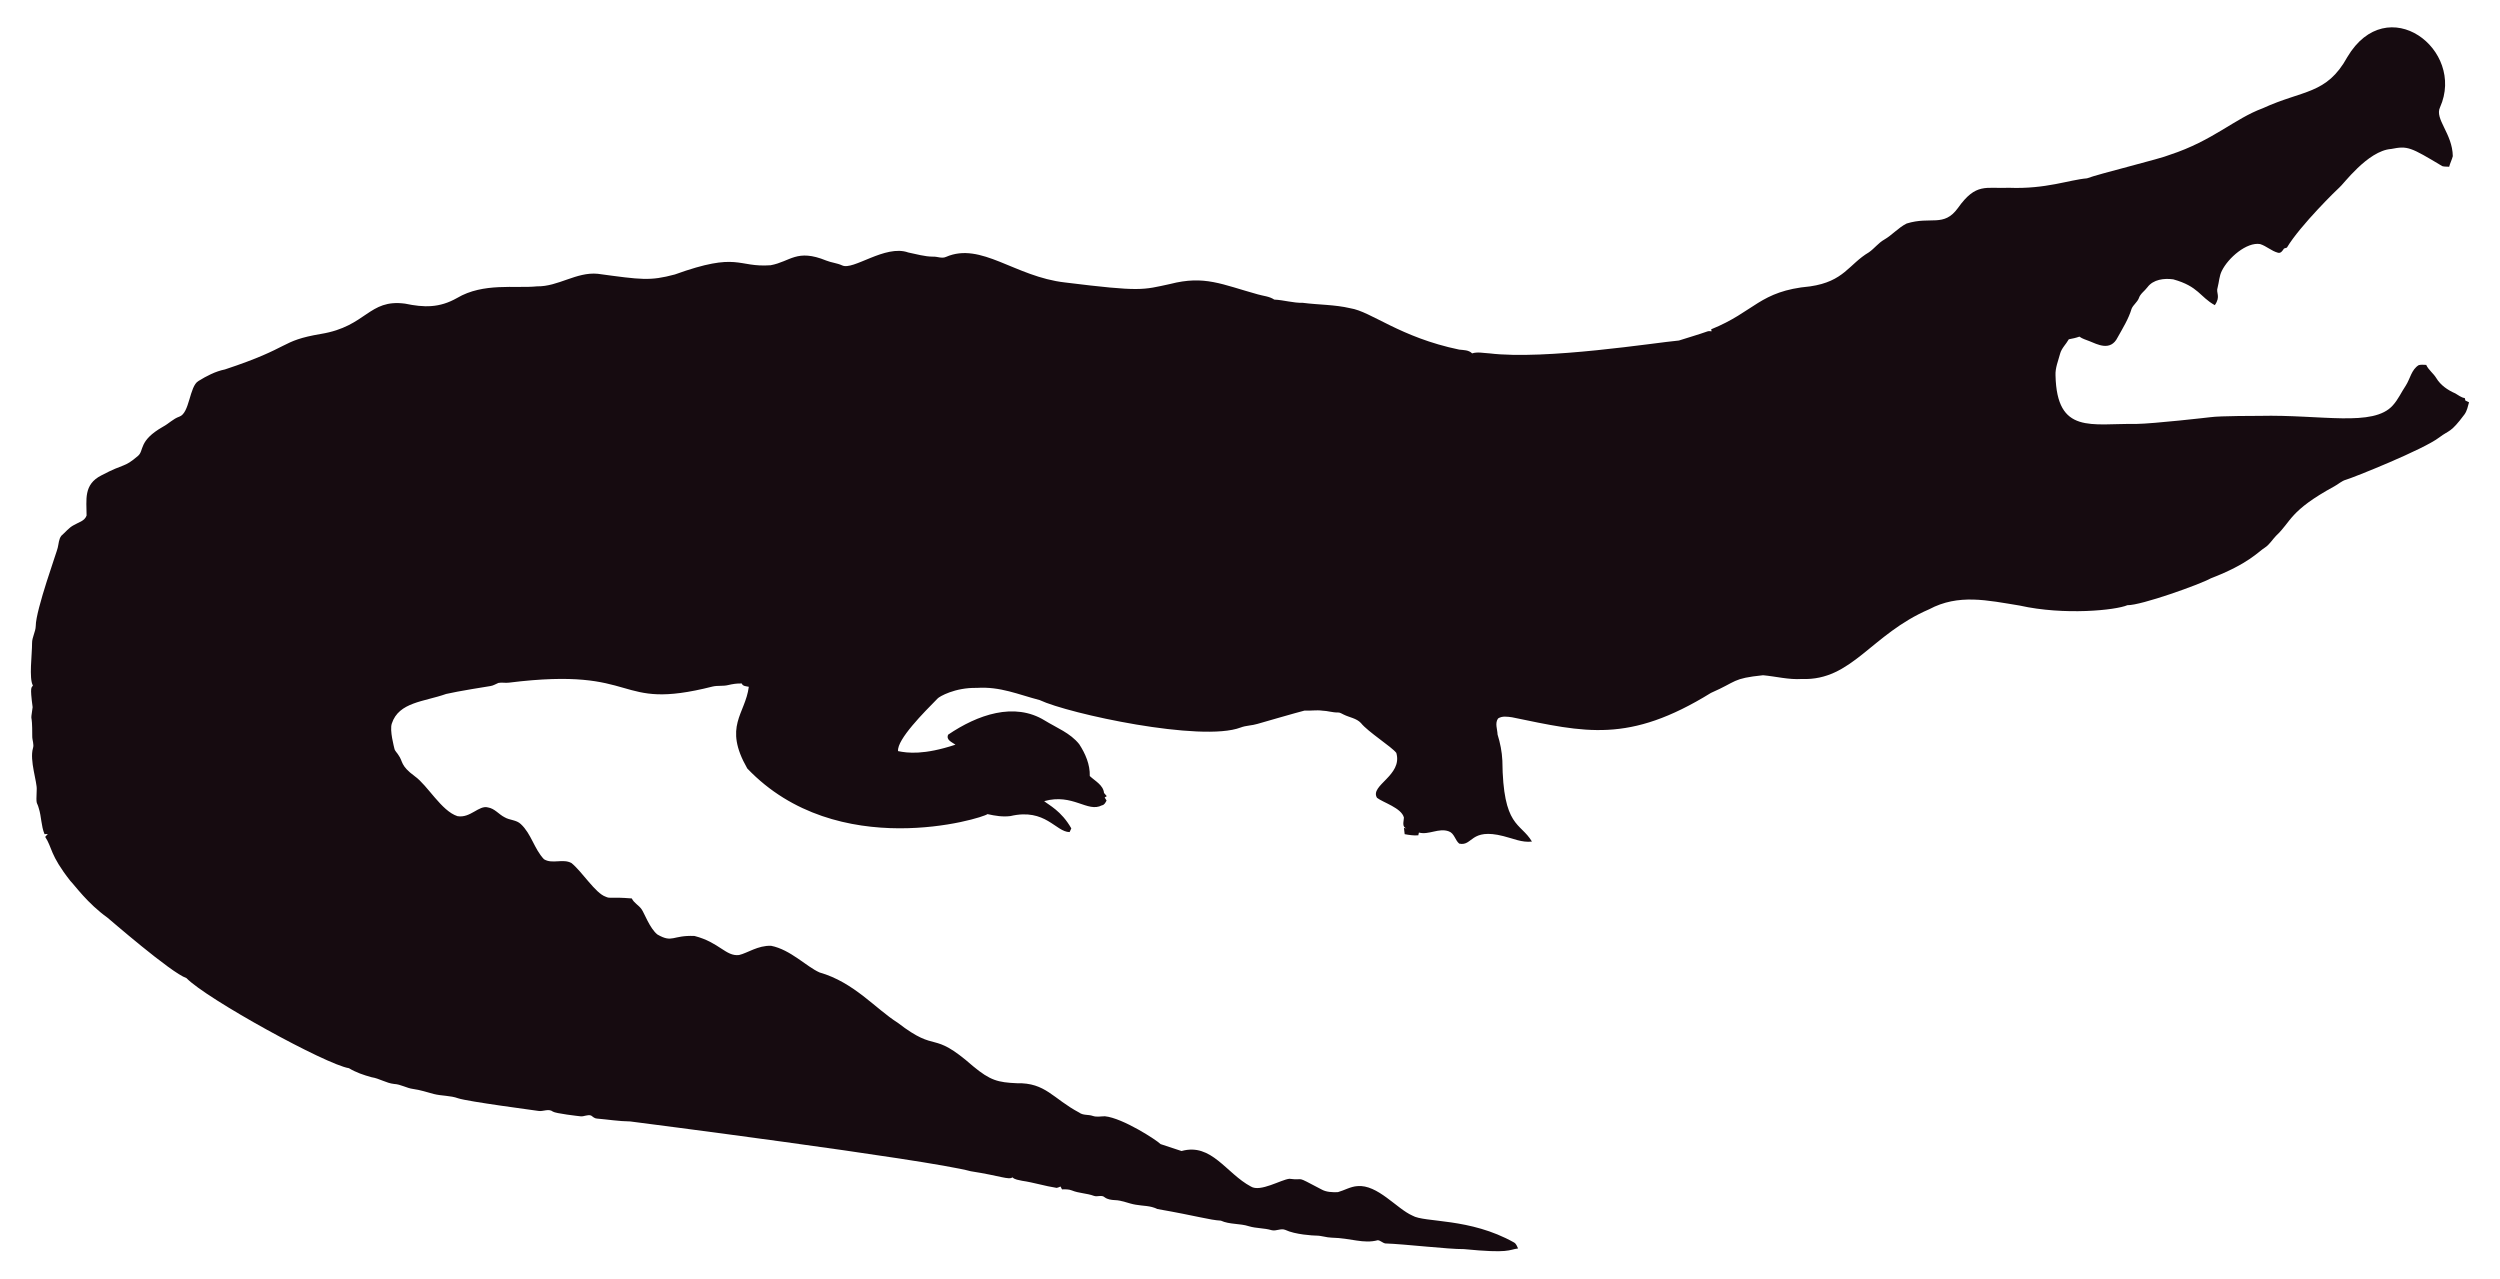
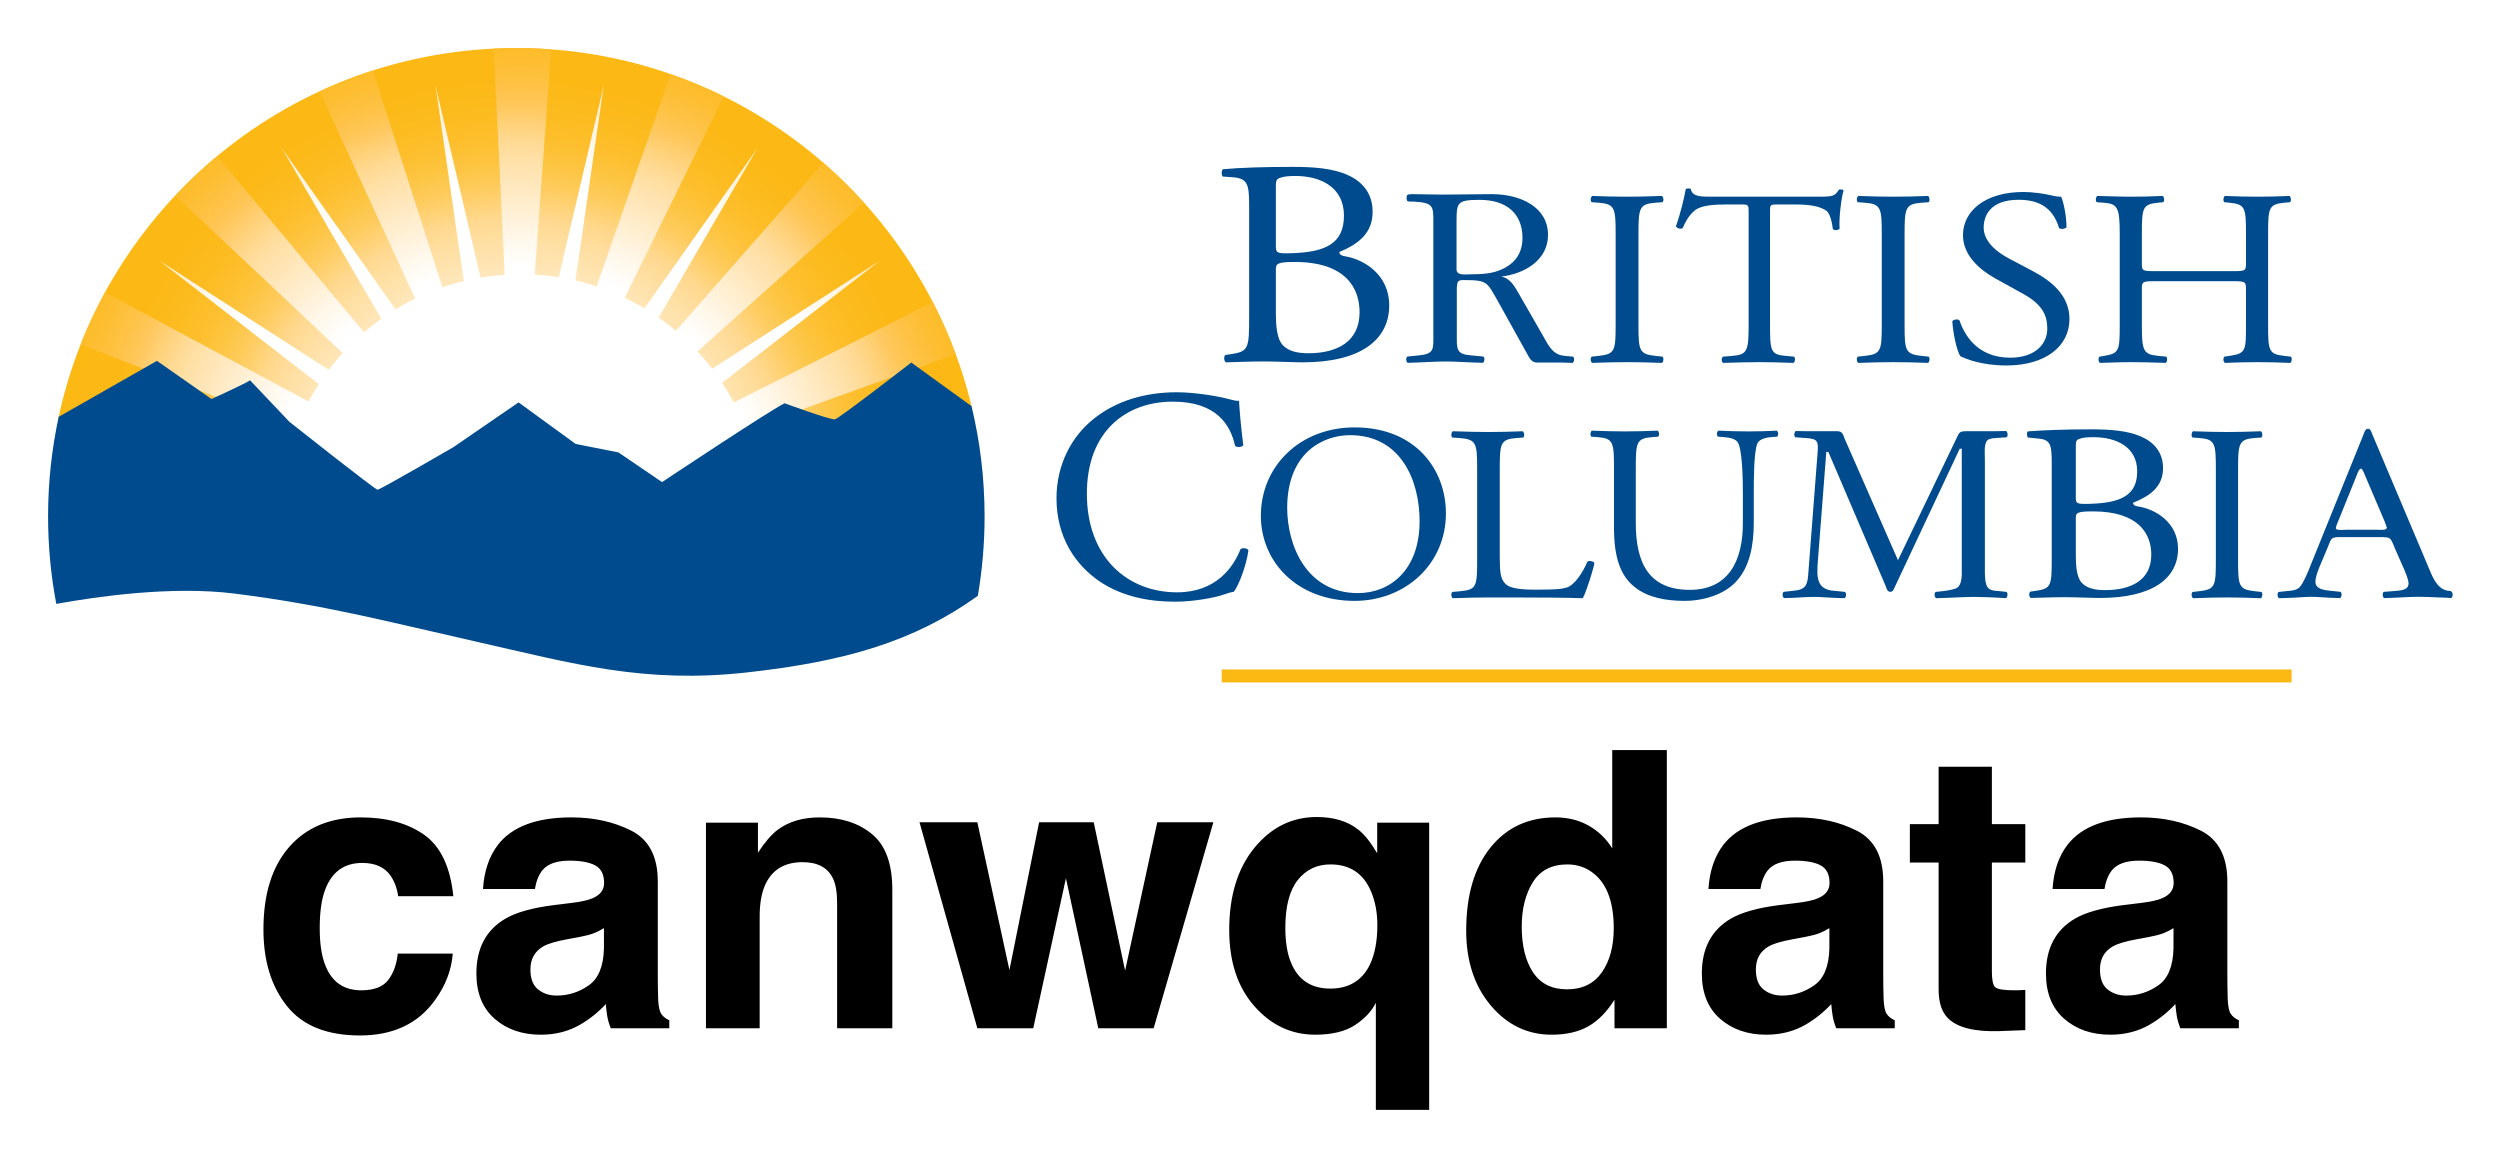
- <svg xmlns="http://www.w3.org/2000/svg" version="1.1" id="Layer_1" x="0px" y="0px" viewBox="0 0 2625.022 1342.022" enable-background="new 0 0 2625.022 1342.022" xml:space="preserve">
-   <path fill="#160B10" d="M2562.057,112.664c-5.93,12.226,13.089,27.649,13.408,51.328c-0.967,3.791-2.837,7.289-3.816,11.093  c-2.417-0.267-4.923,0.089-7.226-0.636c-33.512-20.05-36.245-21.483-53.631-18.038c-24.88,1.775-51.012,38.147-54.547,40.579  c-1,0.685-40.963,39.485-54.967,62.993c-1.056,0.331-2.086,0.661-3.078,1.005c-1.45,2.188-3.295,5.317-6.386,4.363  c-6.755-1.794-12.047-7.022-18.687-9.083c-14.172-2.325-33.569,14.577-40.185,28.126c-2.76,5.432-2.862,11.614-4.401,17.415  c-2.078,5.918,3.558,9.203-2.964,18.611c-15.758-8.651-16.89-19.671-43.645-27.108c-9.541-1.323-21.002,0.025-27.146,8.345  c-2.9,3.956-7.454,6.64-8.994,11.487c-1.705,4.223-5.788,6.857-7.569,10.978c-3.219,10.775-9.274,20.417-14.705,30.186  c-7.484,15.043-21.458,7.113-29.639,3.893c-3.549-1.501-7.378-2.404-10.482-4.745c-3.613,1.31-7.378,2.124-11.131,2.799  c-2.9,5.19-7.62,9.362-9.184,15.252c-1.972,7.442-5.139,14.807-4.771,22.656c1.426,62.435,37.744,50.23,84.657,50.985  c18.427-0.238,76.659-6.917,77.661-7.06c10.315-1.512,51.103-1.387,52.104-1.425c64.718-1.507,119.253,12.017,139.725-10.991  c5.622-6.144,8.955-13.878,13.598-20.735c4.617-7.073,5.915-16.893,13.662-21.562c2.519-0.687,5.19-0.305,7.81-0.242  c2.481,5.406,7.582,8.854,10.609,13.891c4.503,7.467,12.047,12.632,19.921,16.041c3.269,1.794,6.144,4.389,9.999,4.936  c0.166,0.852,0.369,1.705,0.598,2.57c1.259,0.611,2.519,1.208,3.854,1.819c-1.196,4.325-2.073,8.854-4.681,12.606  c-14.981,20.134-15.737,16.079-26.561,24.297c-16.513,12.73-90.704,42.38-97.937,44.421c-4.63,1.259-8.078,4.719-12.199,6.907  c-47.689,26.034-44.914,36.755-61.276,51.99c-3.969,4.096-6.856,9.273-11.754,12.403c-6.886,4.248-16.845,16.908-56.76,32.26  c-10.994,6.222-73.381,28.559-87.544,28.177c-12.182,5.289-66.295,10.873-113.113,0.394c-34.047-5.52-64.247-12.539-95.05,3.905  c-61.045,26.219-81.054,75.205-133.67,73.195c-13.739,0.903-27.159-2.684-40.745-3.943c-32.756,3.396-26.951,6.432-54.687,18.547  c-86.536,53.421-132.198,41.426-208.888,25.607c-4.859-0.636-10.304-1.616-14.68,1.259c-3.511,4.999-0.687,11.232-0.509,16.804  c2.76,8.879,4.605,18.076,5.037,27.388c0.678,70.703,18.876,64.615,31.064,85.038c-10.38,1.31-20.137-3.346-30.008-5.724  c-35.054-8.942-31.959,10.974-46.367,7.887c-4.376-3.651-5.076-10.864-10.94-12.886c-10.482-3.893-20.875,4.033-31.37,1.285  c-0.165,0.725-0.483,2.163-0.649,2.875c-4.834,0.432-9.592-0.331-14.311-1.196c-0.153-2.201-0.407-4.401-0.751-6.551  c0.7,0.127,2.112,0.382,2.824,0.509c-5.368-1.387-2.926-7.48-2.862-11.411c-2.581-10.171-21.93-15.743-28.266-20.735  c-7.896-13.101,27.192-23.356,20.29-47.143c-4.808-6.385-29.888-22.164-37.17-31.395c-4.783-5.063-12.047-5.813-18.013-8.815  c-1.972-0.827-3.791-2.315-6.017-2.239c-5.597,0.191-10.965-1.781-16.537-1.908c-6.208-0.878-12.441,0.318-18.661-0.076  c-6.376,1.51-49.471,13.993-49.471,13.993c-5.775,1.781-11.97,1.603-17.631,3.791c-41.153,15.671-180.401-14.399-211.051-28.838  c-22.477-5.819-41.27-14.396-65.945-12.772c-23.033-0.496-39.521,9.215-41.101,11.08c-14.156,14.382-42.805,43.009-41.597,55.297  c9.881,2.049,27.067,4.244,60.297-6.755c-3.6-2.633-10.164-4.859-7.683-10.52c30.91-20.96,69.478-34.528,101.385-14.896  c12.454,7.683,26.879,13.128,36.241,24.907c6.449,9.897,11.461,21.384,11.08,33.43c5.483,5.19,14.184,9.464,14.96,17.771  c0.954,1.132,1.883,2.239,2.9,3.371c-0.56,0.344-1.679,1.03-2.251,1.361c0.674,1.081,1.336,2.15,2.022,3.244  c-1.157,2.112-2.252,4.643-4.923,5.037c-15.167,7.923-30.412-12.885-60.589-4.414c4.515,3.914,17.957,10.035,28.495,28.596  c-0.623,1.285-1.221,2.582-1.781,3.893c-14.581-0.066-25.26-25.439-62.103-16.83c-8.065,1.081-16.27-0.28-24.119-2.048  c-5.689,4.616-157.704,51.097-252.241-47.919c-25.462-44.516-2.105-56.742,1.616-85.776c-2.646-0.598-6.259-0.445-7.429-3.447  c-4.834-0.216-9.63,0.547-14.311,1.666c-5.343,1.336-10.927,0.254-16.283,1.527c-104.921,26.598-73.475-21.586-213.976-4.058  c-3.638,0.483-7.327-0.471-10.927,0.267c-2.722,1.043-5.203,2.786-8.129,3.244c-1.005,0.139-35.568,5.632-46.749,8.332  c-23.248,8.245-49.669,8.494-57.027,31.013c-2.544,7.127,2.495,25.23,2.659,26.23c0.509,2.748,2.964,4.529,4.274,6.907  c5.125,7.002,1.576,10.814,17.186,22.287c13.483,9.569,27.903,36.42,44.764,41.877c13.652,2.389,22.508-11.842,32.107-9.146  c7.022,1.107,11.334,7.276,17.415,10.317c5.356,3.193,12.365,2.633,17.033,7.162c11.029,10.189,14.018,26.078,24.284,36.878  c8.765,5.47,19.972-0.979,28.965,4.071c11.309,9.233,25.045,31.634,35.809,35.287c4.836,2.294,4.589-0.02,27.477,1.832  c2.226,4.796,7.327,7.085,10.253,11.347c2.611,3.387,8.633,20.294,16.715,26.574c16.075,9.185,15.426,0.491,38.875,1.488  c26.056,6.667,32.977,21.713,46.774,19.997c8.688-1.942,19.833-10.206,33.646-9.68c20.419,4.043,37.013,21.857,50.896,27.986  c36.199,10.4,58.502,37.92,82.062,52.817c43.011,33.213,34.403,6.396,79.034,45.566c18.208,15.125,26.246,17.04,45.986,17.936  c30.318-0.751,37.93,16.193,65.525,30.81c4.134,3.155,9.541,1.844,14.196,3.498c4.147,1.463,8.51,0.394,12.772,0.369  c18.974,1.87,55.059,25.539,58.465,29.232c7.353,2.353,14.667,4.91,22.02,7.276c31.527-8.837,46.862,23.524,72.916,37.323  c9.817,6.052,31.604-7.299,40.338-8.179c17.829,2.357,3.781-4.531,33.392,11.016c5.241,3.066,11.589,3.218,17.504,3.028  c6.869-1.921,13.204-5.852,20.48-6.348c21.245-1.942,41.314,23.767,57.816,30.975c12.756,7.578,60.29,2.089,106.638,28.189  c2.366,1.298,3.155,4.007,4.3,6.284c-10.435,1.423-8.676,5.392-56.964,0.7c-16.115,0.199-61.486-5.252-82.52-5.953  c-2.824-0.572-4.91-3.04-7.772-3.397c-15.269,4.072-27.792-2.198-48.492-2.671c-5.546-0.102-10.825-2.201-16.359-2.162  c-2.762-0.015-21.848-1.008-32.323-6.004c-4.758-1.972-9.668,1.654-14.476,0.293c-7.747-2.315-16.003-1.781-23.737-4.121  c-9.541-3.104-20.277-1.692-29.41-5.865c-12.12-0.691-23.98-4.714-66.899-12.25c-6.984-3.625-14.985-3.091-22.516-4.49  c-7.416-1.145-14.324-4.643-21.892-4.821c-3.727-0.204-7.632-0.649-10.698-2.939c-3.206-2.951-7.645-0.127-11.334-1.539  c-7.531-2.798-15.774-2.646-23.203-5.712c-3.282-1.298-6.844-1.17-10.278-1.081c-0.394-0.763-1.183-2.264-1.577-3.015  c-1.285,0.636-2.608,1.119-3.982,1.45c-12.263-1.87-24.131-5.674-36.394-7.467c-3.46-0.903-7.404-1.005-10.113-3.6  c-3.831,2.97-12.398-1.54-43.747-6.411c-46.335-12.483-357.594-52.295-357.594-52.295c-11.716-0.14-23.317-2.023-34.982-3.015  c-2.442-0.127-4.211-1.844-6.068-3.18c-3.753-1.387-7.467,1.336-11.271,0.789c-2.02-0.195-26.027-2.946-28.838-4.923  c-4.592-3.587-10.278,0.216-15.367-0.738c-2.203-0.387-74.203-9.818-84.135-13.242c-8.243-2.989-17.224-2.379-25.658-4.529  c-7.162-1.895-14.209-4.274-21.574-5.254c-6.92-0.878-13.001-4.923-20.035-5.266c-8.319-0.878-15.443-5.826-23.648-7.073  c-8.256-2.252-16.448-5.037-23.775-9.49c-23.552-3.584-149.518-72.739-170.649-94.63c-16.013-5.37-81.914-62.745-82.914-63.439  c-21.039-15.096-34.147-33.758-38.964-38.595c-21.778-27.726-18.854-34.892-26.396-46.215c0.916-1.018,1.832-2.01,2.748-3.015  c-1.145,0.038-2.29,0.076-3.435,0.14c-3.651-8.676-3.18-18.28-6.042-27.172c-2.062-7.913-2.975-1.701-2.175-19.526  c0.634-7.664-7.675-30.697-3.931-43.518c1.348-4.16-0.814-8.281-0.751-12.454c0.068-28.882-2.418-11.02,0.394-30.657  c-3.041-22.85-1.09-20.042,0.305-22.719c-4.294-7.378-0.844-32.606-0.89-44.586c-0.025-6.246,3.714-11.741,3.867-17.962  c0-16.859,22.775-79.378,23.076-82.113c1.056-4.198,1.043-9.032,3.778-12.568c4.338-3.74,7.874-8.485,13.052-11.169  c4.745-2.913,11.411-4.172,13.471-10.088c0.043-16.362-3.503-32.575,15.532-42.157c25.219-13.344,23.115-7.424,38.34-20.379  c6.931-5.754,0.059-15.764,26.434-30.772c5.915-3.129,10.622-8.281,17.046-10.507c11.015-3.661,10.497-31.892,20.099-37.437  c8.612-5.33,17.796-10.113,27.795-12.148c71.433-23.584,56.818-29.805,100.939-37.31c48.019-7.907,49.805-36.895,88.244-31.777  c19.858,4.163,35.994,4.605,54.61-5.953c27.665-16.35,60.97-9.859,83.919-12.212c22.172,0.42,41.279-15.29,63.693-13.191  c46.138,6.272,54.878,7.691,80.993,0.738c67.442-24.31,65.094-7.128,100.634-9.706c20.946-3.875,27.233-17.596,58.388-4.91  c5.368,2.188,11.283,2.595,16.575,5.025c11.553,5.818,45.215-22.204,69.43-13.535c8.676,1.717,17.262,4.401,26.205,4.401  c4.49-0.216,9.083,2.252,13.446,0.293c37.015-16.156,72.304,20.872,125.096,26.815c80.305,9.923,81.3,7.845,110.289,1.603  c36.266-9.336,54.189,0.413,92.111,10.902c5.775,1.717,12.11,1.984,17.237,5.47c10.075,0.458,19.844,3.638,29.983,3.396  c16.588,2.163,33.506,1.819,49.853,5.686c21.982,3.418,52.115,30.498,114.347,43.441c4.681,0.572,9.999,0.28,13.586,3.956  c5.864-1.844,12.047-0.267,18.038-0.025c59.148,7.176,174.934-11.359,199.106-13.471c9.82-3.218,19.819-5.966,29.576-9.452  c1.488-0.674,3.155-0.356,4.758-0.229c-0.115-0.522-0.356-1.577-0.483-2.099c45.944-18.548,50.589-40.213,103.827-45.057  c35.891-5.17,40.645-23.282,61.836-35.809c5.712-3.969,9.897-9.808,16.028-13.281c8.408-4.872,14.82-12.555,23.559-16.931  c25.605-7.944,38.867,4.305,53.847-16.257c19.089-26.933,29.276-20.168,53.605-21.256c38.819,1.522,63.061-8.345,81.948-9.935  c11.484-4.495,77.877-20.69,87.061-24.742c45.297-14.857,67.746-37.884,97.505-48.848c42.187-19.404,67.008-14.225,88.74-53.694  C2506.582-10.604,2589.134,52.018,2562.057,112.664z" />
+ <svg xmlns="http://www.w3.org/2000/svg" role="img" viewBox="-14.14 -14.14 735.28 340.28">
+   <path fill="#FCB813" d="M345.181 182.758h314.664v3.815H345.181z" />
+   <circle cx="138.854" cy="137.644" r=".418" fill="none" />
+   <radialGradient id="a" cx="137.378" cy="130.264" r="134.447" gradientUnits="userSpaceOnUse">
+     <stop offset="0" stop-color="#fff" />
+     <stop offset=".126" stop-color="#fffefc" />
+     <stop offset=".237" stop-color="#fffaf1" />
+     <stop offset=".342" stop-color="#fff4df" />
+     <stop offset=".443" stop-color="#ffebc6" />
+     <stop offset=".541" stop-color="#ffe0a5" />
+     <stop offset=".6" stop-color="#ffd88e" />
+     <stop offset=".616" stop-color="#ffd581" />
+     <stop offset=".663" stop-color="#fecc5f" />
+     <stop offset=".713" stop-color="#fdc543" />
+     <stop offset=".767" stop-color="#fdbf2e" />
+     <stop offset=".827" stop-color="#fcbb1f" />
+     <stop offset=".897" stop-color="#fcb916" />
+     <stop offset="1" stop-color="#fcb813" />
+   </radialGradient>
+   <path fill="url(#a)" d="M271.827 106.235C257.585 45.347 202.95 0 137.72 0 71.392 0 16.017 46.888 2.93 109.324l29.087-16.572 16.036 11.226s9.382-4.246 11.356-5.493l11.595 12.22s25.174 19.95 25.911 19.95c.743 0 22.215-12.464 22.215-12.464l19.252-13.224 16.777 12.222 12.586 2.496 12.832 8.727s31.097-20.702 36.034-23.191c0 0 13.571 4.984 14.803 4.741 1.233-.255 22.457-16.712 22.457-16.712l17.956 12.985z" />
+   <radialGradient id="b" cx="73.233" cy="137.686" r="137.768" gradientTransform="matrix(.9145 0 0 1 70.803 0)" gradientUnits="userSpaceOnUse">
+     <stop offset=".53" stop-color="#fff" />
+     <stop offset=".598" stop-color="#fff7e9" />
+     <stop offset=".74" stop-color="#ffe3b0" />
+     <stop offset=".77" stop-color="#ffdfa3" />
+     <stop offset=".804" stop-color="#ffd991" />
+     <stop offset=".871" stop-color="#ffc961" />
+     <stop offset=".88" stop-color="#ffc75a" />
+     <stop offset=".91" stop-color="#fec34a" />
+     <stop offset=".966" stop-color="#fdbe32" />
+     <stop offset="1" stop-color="#fdbc29" />
+   </radialGradient>
+   <path fill="url(#b)" d="M139.052 67.228c1.321 0 2.717.033 4.02.104l4.9-66.953C144.588.129 141.17 0 137.72 0c-2.23 0-4.448.058-6.653.162l3.268 67.229c1.559-.103 3.13-.163 4.717-.163z" />
+   <radialGradient id="c" cx="55.936" cy="-197.177" r="137.957" gradientTransform="matrix(.8479 -.3426 .3746 .9272 164.208 339.67)" gradientUnits="userSpaceOnUse">
+     <stop offset=".53" stop-color="#fff" />
+     <stop offset=".598" stop-color="#fff7e9" />
+     <stop offset=".74" stop-color="#ffe3b0" />
+     <stop offset=".77" stop-color="#ffdfa3" />
+     <stop offset=".804" stop-color="#ffd991" />
+     <stop offset=".871" stop-color="#ffc961" />
+     <stop offset=".88" stop-color="#ffc75a" />
+     <stop offset=".91" stop-color="#fec34a" />
+     <stop offset=".966" stop-color="#fdbe32" />
+     <stop offset="1" stop-color="#fdbc29" />
+   </radialGradient>
+   <path fill="url(#c)" d="M116.206 71.055L95.523 6.593c-5.388 1.734-10.629 3.788-15.703 6.142l28.442 61.586c2.557-1.243 5.226-2.334 7.944-3.266z" />
+   <radialGradient id="d" cx="172.672" cy="-504.873" r="137.985" gradientTransform="matrix(.6578 -.6352 .6947 .7193 374.923 610.523)" gradientUnits="userSpaceOnUse">
+     <stop offset=".53" stop-color="#fff" />
+     <stop offset=".598" stop-color="#fff7e9" />
+     <stop offset=".74" stop-color="#ffe3b0" />
+     <stop offset=".77" stop-color="#ffdfa3" />
+     <stop offset=".804" stop-color="#ffd991" />
+     <stop offset=".871" stop-color="#ffc961" />
+     <stop offset=".88" stop-color="#ffc75a" />
+     <stop offset=".91" stop-color="#fec34a" />
+     <stop offset=".966" stop-color="#fdbe32" />
+     <stop offset="1" stop-color="#fdbc29" />
+   </radialGradient>
+   <path fill="url(#d)" d="M93.373 84.155L49.73 31.775c-4.347 3.616-8.465 7.492-12.338 11.608l49.772 46.802c1.919-2.108 4.051-4.171 6.209-6.03z" />
+   <radialGradient id="e" cx="137.773" cy="137.69" r="137.876" gradientUnits="userSpaceOnUse">
+     <stop offset=".53" stop-color="#fff" />
+     <stop offset=".598" stop-color="#fff7e9" />
+     <stop offset=".74" stop-color="#ffe3b0" />
+     <stop offset=".77" stop-color="#ffdfa3" />
+     <stop offset=".804" stop-color="#ffd991" />
+     <stop offset=".871" stop-color="#ffc961" />
+     <stop offset=".88" stop-color="#ffc75a" />
+     <stop offset=".91" stop-color="#fec34a" />
+     <stop offset=".966" stop-color="#fdbe32" />
+     <stop offset="1" stop-color="#fdbc29" />
+   </radialGradient>
+   <path fill="url(#e)" d="M77.174 104.239L16.743 71.856c-2.296 4.113-5.613 11.152-7.164 15.301l64.11 24.863c1.012-2.651 2.171-5.291 3.485-7.781z" />
+   <radialGradient id="f" cx="227.458" cy="445.356" r="137.845" gradientTransform="matrix(.8479 .3426 -.3746 .9272 111.746 -353.175)" gradientUnits="userSpaceOnUse">
+     <stop offset=".53" stop-color="#fff" />
+     <stop offset=".598" stop-color="#fff7e9" />
+     <stop offset=".74" stop-color="#ffe3b0" />
+     <stop offset=".77" stop-color="#ffdfa3" />
+     <stop offset=".804" stop-color="#ffd991" />
+     <stop offset=".871" stop-color="#ffc961" />
+     <stop offset=".88" stop-color="#ffc75a" />
+     <stop offset=".91" stop-color="#fec34a" />
+     <stop offset=".966" stop-color="#fdbe32" />
+     <stop offset="1" stop-color="#fdbc29" />
+   </radialGradient>
+   <path fill="url(#f)" d="M169.293 74.083l29.422-59.864c-5.041-2.493-10.253-4.688-15.62-6.559l-21.998 63.108c2.781.923 5.582 2.071 8.196 3.315z" />
+   <radialGradient id="g" cx="500.451" cy="685.441" r="137.538" gradientTransform="matrix(.6578 .6352 -.6947 .7193 284.753 -673.236)" gradientUnits="userSpaceOnUse">
+     <stop offset=".53" stop-color="#fff" />
+     <stop offset=".598" stop-color="#fff7e9" />
+     <stop offset=".74" stop-color="#ffe3b0" />
+     <stop offset=".77" stop-color="#ffdfa3" />
+     <stop offset=".804" stop-color="#ffd991" />
+     <stop offset=".871" stop-color="#ffc961" />
+     <stop offset=".88" stop-color="#ffc75a" />
+     <stop offset=".91" stop-color="#fec34a" />
+     <stop offset=".966" stop-color="#fdbe32" />
+     <stop offset="1" stop-color="#fdbc29" />
+   </radialGradient>
+   <path fill="url(#g)" d="M190.456 89.712l49.512-44.25c-3.75-4.152-7.745-8.076-11.969-11.746l-43.795 49.959c2.207 1.877 4.293 3.905 6.252 6.037z" />
+   <radialGradient id="h" cx="850.423" cy="817.296" r="137.358" gradientTransform="matrix(.3719 .8354 -.9135 .4067 568.104 -905.15)" gradientUnits="userSpaceOnUse">
+     <stop offset=".53" stop-color="#fff" />
+     <stop offset=".598" stop-color="#fff7e9" />
+     <stop offset=".74" stop-color="#ffe3b0" />
+     <stop offset=".77" stop-color="#ffdfa3" />
+     <stop offset=".804" stop-color="#ffd991" />
+     <stop offset=".871" stop-color="#ffc961" />
+     <stop offset=".88" stop-color="#ffc75a" />
+     <stop offset=".91" stop-color="#fec34a" />
+     <stop offset=".966" stop-color="#fdbe32" />
+     <stop offset="1" stop-color="#fdbc29" />
+   </radialGradient>
+   <path fill="url(#h)" d="M204.582 112.424l62.364-22.415c-1.942-5.263-4.197-10.372-6.742-15.308l-59.154 29.851c1.329 2.559 2.519 5.139 3.532 7.872z" />
+   <radialGradient id="i" cx="137.499" cy="137.734" r="137.794" gradientUnits="userSpaceOnUse">
+     <stop offset=".72" stop-color="#fff" />
+     <stop offset=".809" stop-color="#fff8ed" />
+     <stop offset=".986" stop-color="#ffe6bd" />
+     <stop offset="1" stop-color="#ffe5b9" />
+   </radialGradient>
+   <path fill="url(#i)" d="M119.13 118.191l19.252-13.224 16.777 12.222 12.586 2.496 12.832 8.727s13.996-9.315 24.697-16.2c-1.848-4.867-4.212-9.479-7.036-13.766l46.458-35.964-49.388 31.839c-4.438-5.79-9.748-10.88-15.736-15.065l29.12-49.927-33.298 47.22c-6.206-3.72-13.03-6.517-20.283-8.2l8.337-57.479L150.2 67.396c-3.631-.572-7.354-.875-11.148-.875-4.041 0-8.001.342-11.854.992l-13.277-56.642 8.362 57.65c-7.187 1.748-13.947 4.584-20.09 8.336L68.676 29.33l29.333 50.29c-5.885 4.189-11.099 9.263-15.455 15.016L32.676 62.482l46.938 36.34c-2.703 4.165-4.981 8.627-6.774 13.333 5.8 4.585 23.461 18.5 24.075 18.5.743 0 22.215-12.464 22.215-12.464z" />
+   <path fill="#004B8D" d="M271.592 105.311l-17.721-12.825s-21.224 16.46-22.457 16.709c-1.232.25-14.803-4.739-14.803-4.739-4.938 2.495-36.034 23.195-36.034 23.195l-12.832-8.732-12.586-2.49-16.777-12.22-19.252 13.216s-21.472 12.47-22.215 12.47c-.737 0-25.911-19.953-25.911-19.953l-11.595-12.22c-1.975 1.248-11.356 5.491-11.356 5.491L32.017 91.988l-28.889 16.46C1.086 117.884 0 127.671 0 137.721c0 8.801.836 17.411 2.414 25.754 12.102-2.205 34.172-5.338 52.428-3.034 26.652 3.37 43.309 7.857 71.443 14.217 28.131 6.358 48.865 12.347 79.216 8.977 28.413-3.147 49.043-8.927 67.955-22.542 1.299-7.601 1.982-15.406 1.982-23.371 0-11.167-1.335-22.021-3.846-32.411z" />
+   <path fill="#004B8D" d="M353.25 46.422c0-6.387-.45-8.08-4.762-8.426l-2.999-.207c-.489-.388-.351-2.118.096-2.158 5.171-.461 11.689-.69 20.599-.69 6.036 0 11.785.432 16.098 2.417 4.119 1.813 7.281 5.265 7.281 10.789 0 6.216-4.025 9.41-9.773 11.826 0 .862.768 1.123 1.82 1.294 5.174.865 12.838 5.18 12.838 14.416 0 10.013-8.238 16.746-25.485 16.746-2.778 0-7.473-.26-11.497-.26-4.216 0-7.473.175-11.019.26-.575-.26-.767-1.64-.191-2.159l1.725-.259c5.077-.777 5.269-1.726 5.269-10.789v-32.8zm7.856 11.479c0 2.418.096 2.59 4.982 2.418 9.771-.346 15.043-2.937 15.043-11.049 0-8.459-6.996-11.653-14.275-11.653-2.109 0-3.547.173-4.408.518-.958.259-1.342.692-1.342 2.243v17.523zm0 20.026c0 3.108.191 7.509 2.012 9.409 1.821 1.985 4.696 2.416 7.57 2.416 8.526 0 15.041-3.452 15.041-12.083 0-6.819-3.832-14.761-19.065-14.761-5.174 0-5.558.518-5.558 2.244v12.775zm99.936-23.009c0-7.815-.164-9.068-4.992-9.436l-2.047-.148c-.492-.295-.326-1.623.164-1.844 4.092.147 6.875.222 10.311.222 3.275 0 6.057-.075 10.148-.222.492.222.654 1.549.164 1.844l-2.045.148c-4.83.368-4.992 1.621-4.992 9.436v26.249c0 7.815.162 8.848 4.992 9.364l2.045.22c.49.295.328 1.621-.164 1.843-4.092-.148-6.873-.223-10.148-.223-3.436 0-6.219.075-10.311.223-.49-.223-.656-1.401-.164-1.843l2.047-.22c4.828-.517 4.992-1.549 4.992-9.364V54.918zm45.402 26.396c0 7.741.152 8.847 4.602 9.216l2.453.22c.459.295.307 1.621-.152 1.843-4.371-.148-6.979-.223-10.047-.223-3.066 0-5.75.075-10.656.223-.461-.223-.615-1.474 0-1.843l2.76-.22c4.371-.37 4.752-1.476 4.752-9.216V48.355c0-2.285 0-2.357-2.299-2.357h-4.217c-3.297 0-7.514.147-9.432 1.842-1.84 1.623-2.607 3.245-3.449 5.087-.615.443-1.688.074-1.994-.516 1.225-3.317 2.377-8.036 2.912-10.985.232-.147 1.229-.221 1.457 0 .461 2.358 2.992 2.285 6.52 2.285h31.053c4.141 0 4.83-.147 5.98-2.063.385-.148 1.229-.074 1.381.22-.844 3.024-1.381 8.996-1.15 11.208-.307.59-1.609.59-1.992.148-.23-1.845-.768-4.572-1.918-5.383-1.764-1.254-4.676-1.842-8.895-1.842h-5.443c-2.301 0-2.225.073-2.225 2.505v32.81zm32.865-26.396c0-7.815-.164-9.068-4.992-9.436l-2.047-.148c-.49-.295-.326-1.623.164-1.844 4.092.147 6.875.222 10.312.222 3.273 0 6.055-.075 10.146-.222.492.222.656 1.549.166 1.844l-2.049.148c-4.828.368-4.99 1.621-4.99 9.436v26.249c0 7.815.162 8.848 4.99 9.364l2.049.22c.49.295.326 1.621-.166 1.843-4.092-.148-6.873-.223-10.146-.223-3.438 0-6.221.075-10.312.223-.49-.223-.654-1.401-.164-1.843l2.047-.22c4.828-.517 4.992-1.549 4.992-9.364V54.918zm36.674 38.431c-7.309 0-11.92-1.917-13.572-2.727-1.045-1.623-2.176-6.857-2.35-10.323.436-.517 1.74-.664 2.088-.222 1.307 3.761 4.873 10.985 14.965 10.985 7.309 0 10.875-4.055 10.875-8.479 0-3.243-.783-6.855-7.135-10.322l-8.264-4.572c-4.35-2.433-9.396-6.635-9.396-12.681 0-7.004 6.438-12.682 17.748-12.682 2.695 0 5.828.443 8.09.959 1.131.295 2.35.442 3.045.442.783 1.771 1.568 5.899 1.568 8.996-.35.443-1.742.663-2.176.221-1.131-3.538-3.48-8.331-11.832-8.331-8.527 0-10.354 4.793-10.354 8.183 0 4.277 4.176 7.375 7.395 9.069l6.959 3.686c5.482 2.875 10.877 7.151 10.877 14.157 0 8.111-7.221 13.641-18.531 13.641zm43.789-24.791c-3.807 0-3.965.147-3.965 2.359v10.397c0 7.741.396 8.773 4.84 9.216l2.299.22c.477.295.318 1.621-.158 1.843-4.283-.148-6.98-.223-10.076-.223-3.412 0-6.109.148-9.203.223-.475-.223-.635-1.401-.158-1.843l1.348-.22c4.445-.738 4.602-1.476 4.602-9.216V54.771c0-7.742-.553-8.994-4.68-9.289l-2.062-.148c-.477-.295-.318-1.623.158-1.844 3.887.075 6.584.222 9.996.222 3.096 0 5.793-.075 9.203-.222.477.222.635 1.549.16 1.844l-1.51.148c-4.6.442-4.758 1.547-4.758 9.289v8.479c0 2.285.158 2.359 3.965 2.359h22.691c3.809 0 3.967-.075 3.967-2.359v-8.479c0-7.742-.158-8.847-4.838-9.289l-1.508-.148c-.477-.295-.318-1.623.158-1.844 3.65.147 6.348.222 9.6.222 3.094 0 5.791-.075 9.361-.222.477.222.635 1.549.158 1.844l-1.664.148c-4.602.442-4.762 1.547-4.762 9.289v26.543c0 7.741.16 8.7 4.762 9.216l1.904.22c.475.295.316 1.621-.158 1.843-3.811-.148-6.508-.223-9.602-.223-3.252 0-6.109.075-9.6.223-.477-.223-.635-1.401-.158-1.843l1.508-.22c4.838-.738 4.838-1.476 4.838-9.216V70.917c0-2.212-.158-2.359-3.967-2.359h-22.691zm-311.929 40.236c6.521-5.073 14.829-7.565 24.12-7.565 4.823 0 11.612.979 15.812 2.137 1.072.267 1.697.445 2.501.355.089 2.048.536 7.654 1.25 13.085-.446.623-1.786.713-2.411.18-1.34-6.054-5.36-12.998-18.313-12.998-13.668 0-25.281 8.636-25.281 27.062 0 18.693 11.881 29.021 26.531 29.021 11.523 0 16.616-7.479 18.67-12.731.626-.443 1.967-.267 2.322.357-.624 4.629-2.948 10.503-4.288 12.195-1.072.179-2.144.534-3.126.889-1.966.715-8.397 2.049-14.115 2.049-8.04 0-15.722-1.602-22.243-5.965-7.147-4.896-12.686-12.994-12.686-24.478 0-9.884 4.468-18.34 11.257-23.593zm48.856 28.794c0-14.746 11.612-26.026 27.561-26.026 17.882 0 26.862 12.312 26.862 25.289 0 14.895-11.922 25.732-26.862 25.732-17.186 0-27.561-11.725-27.561-24.995zm46.68 1.549c0-12.166-5.65-25.29-20.437-25.29-8.052 0-18.502 5.235-18.502 21.383 0 10.911 5.573 25.068 20.823 25.068 9.292 0 18.116-6.636 18.116-21.161zm95.082-7.889c0-4.571-.156-13.052-1.486-15.262-.547-.886-1.953-1.402-3.906-1.55l-1.953-.147c-.469-.516-.314-1.474.154-1.771 2.971.147 5.863.223 8.91.223 3.283 0 5.395-.075 8.207-.22.625.368.547 1.325.156 1.768l-1.877.147c-1.953.147-3.439.812-3.906 1.771-1.094 2.432-1.094 10.912-1.094 15.041v8.331c0 6.416-1.096 13.198-5.471 17.621-3.361 3.466-9.145 5.383-14.928 5.383-5.393 0-10.785-.959-14.615-4.055-4.143-3.243-6.096-8.626-6.096-17.399v-17.402c0-7.667-.156-8.921-4.688-9.29l-1.955-.147c-.469-.295-.314-1.547.154-1.771 3.91.147 6.566.223 9.693.223 3.203 0 5.783-.075 9.611-.22.469.221.627 1.473.158 1.768l-1.877.147c-4.533.369-4.689 1.623-4.689 9.29v15.927c0 11.87 3.908 19.687 15.865 19.687 11.332 0 15.631-8.407 15.631-19.611v-8.482zm90.838-9.21c0-5.512-.346-6.927-4.232-7.224l-2.766-.269c-.314-.284-.482-1.776.086-1.818 4.666-.349 10.539-.594 18.574-.594 5.441 0 10.623.372 14.512 2.083 3.715 1.565 6.564 4.544 6.564 9.311 0 5.36-3.629 8.117-8.811 10.202 0 .745.689.968 1.641 1.117 4.666.744 11.576 4.469 11.576 12.436 0 8.638-7.43 14.446-22.979 14.446-2.504 0-6.738-.223-10.365-.223-3.801 0-6.738.147-9.934.223-.52-.223-.693-1.414-.174-1.859l1.555-.225c4.58-.67 4.752-1.49 4.752-9.308v-28.298zm7.084 9.902c0 2.087.086 2.235 4.49 2.087 8.812-.298 13.562-2.531 13.562-9.532 0-7.299-6.305-10.055-12.871-10.055-1.9 0-3.195.149-3.973.448-.865.223-1.209.595-1.209 1.936v15.116zm0 17.279c0 2.681.172 6.478 1.812 8.117 1.643 1.713 4.234 2.085 6.824 2.085 7.689 0 13.562-2.979 13.562-10.426 0-5.884-3.455-12.732-17.189-12.732-4.666 0-5.01.444-5.01 1.936v11.02z" />
+   <g>
+     <path fill="#004B8D" d="M448.532 90.752l-2.047-.177c-.414-.044-.781-.096-1.131-.153-2.994-.531-4.193-3.196-5.604-5.671l-7.076-12.324c-1.223-2.055-2.533-4.819-5.33-5.213 7.252-.87 13.807-5.056 13.807-12.245 0-8.297-8.215-12.009-16.516-12.009-4.98 0-9.52.135-14.588.135-2.795 0-6.121-.135-8.916-.135-1.553 0-1.572.316-1.572 1.185 0 1.283.541.924 2.186 1.017 5.904.332 5.678 1.433 5.678 6.489v32.313c0 4.625.4 6.005-4.455 6.44 0 0-.744.076-1.166.121l-2.057.211c-.492.441-.326 1.621.164 1.842 1.094-.04 3.033-.116 3.033-.116 2.688-.08 5.375-.285 8.062-.285 2.703 0 5.289.208 7.947.286v.002c.943.029 1.939.062 3.031.102.492-.221.656-1.401.164-1.842l-2.07-.196c-.422-.045-1.148-.11-1.148-.11-4.902-.332-4.602-1.715-4.602-6.456V71.795c0-.711-.09-2.606.436-3.16.438-.476 1.223-.396 1.922-.396 6.643 0 6.553.633 9.699 6.163l8.562 15.405c.699 1.187 1.223 2.686 2.973 2.686h7.438c.938.03 1.924.062 3.012.102.49-.222.654-1.402.164-1.843zm-29.828-24.228c-1.486 0-4.457.553-4.457-1.42V50.961c0-5.53.176-6.32 6.816-6.32 7.775 0 12.582 3.949 12.582 11.217 0 3.16-1.137 6.083-4.02 8.059-3.32 2.292-6.904 2.607-10.921 2.607z" />
+   </g>
+   <g>
+     <path fill="#004B8D" d="M420.307 123.978c0-7.741-.162-8.923-5.27-9.291l-2.029-.146c-.486-.296-.324-1.621.162-1.845 4.543.148 7.299.222 10.543.222 3.164 0 5.92-.073 9.977-.219.486.221.648 1.546.162 1.842l-1.947.146c-4.783.368-4.947 1.55-4.947 9.291v25.659c0 4.645.244 6.562 1.703 7.962.893.81 2.434 1.696 8.84 1.696 6.895 0 8.598-.296 9.896-.958 1.621-.887 3.73-3.539 5.352-7.301.488-.366 2.027-.074 2.027.442 0 .812-2.271 8.333-3.406 10.322-4.135-.147-11.842-.222-20.195-.222h-7.461c-3.406 0-6 .074-10.543.222-.486-.222-.648-1.401-.162-1.843l2.434-.221c4.703-.442 4.865-1.476 4.865-9.216v-26.542zm217.264.146c0-7.814-.158-9.069-4.855-9.438l-1.992-.146c-.477-.296-.318-1.621.162-1.845 3.979.148 6.686.222 10.031.222 3.186 0 5.893-.073 9.875-.219.477.221.637 1.546.158 1.842l-1.992.146c-4.697.368-4.855 1.623-4.855 9.438v26.25c0 7.815.158 8.847 4.855 9.363l1.992.221c.479.295.318 1.621-.158 1.843-3.982-.147-6.689-.222-9.875-.222-3.346 0-6.053.074-10.031.222-.48-.222-.639-1.401-.162-1.843l1.992-.221c4.697-.517 4.855-1.548 4.855-9.363v-26.25zm-63.629 35.596c-.408-.044-1.172-.104-1.172-.104-.838-.085-1.592-.205-2.188-.855-1.033-1.098-.947-4.226-.947-5.478v-32.308c0-1.409-.344-4.459.689-5.556.518-.577 1.592-.674 2.549-.729v-.004c.582-.044.596-.046 1.105-.07l2.047-.146c.49-.296.326-1.622-.164-1.844-1.094.038-2.088.023-3.033.053v.004h-8.699c-.947 0-1.809 0-2.324 1.018l-17.727 36.923-15.658-35.671c-.518-1.252-.602-2.27-2.238-2.27h-9.055c-.943-.029-1.984-.019-3.078-.057-.49.222-.656 1.548-.164 1.844l2.047.146c.422.033 1.186.086 1.186.086 3.396.218 3.607.977 3.299 4.552l-2.668 34.653c-.232 3.479-.424 5.318-4.068 5.657 0 0-.77.097-1.193.142l-2.045.222c-.492.44-.328 1.62.164 1.841 1.078-.04 2.996-.096 2.996-.096 1.848-.091 3.729-.255 5.611-.255 2.029 0 4.062.191 6.096.272v.004c.941.029 1.938.062 3.031.101.492-.221.656-1.4.164-1.842l-2.045-.222c-.539-.042-1.143-.102-1.143-.102-5.26-.36-5.143-4.073-4.814-8.615l2.496-32.229h.604l16.951 39.659c.17.548.428 1.486 1.289 1.486.775 0 1.033-.858 1.291-1.409l19.102-40.679h.604v35.438c0 1.407.172 4.303-1.291 5.396-.764.569-3.25.911-3.25.911-.342.054-.701.104-1.109.146l-2.045.221c-.492.441-.328 1.621.164 1.843 1.078-.039 2.99-.099 2.99-.099 2.773-.077 5.592-.283 8.412-.283 2.027 0 5.998.192 5.998.192.945.029 2.023.133 3.117.172.492-.222.656-1.4.164-1.842l-2.048-.217z" />
+     <path fill="#004B8D" d="M706.917 159.92l-.275-.221c-.408-.043-.771-.093-1.113-.149-3.189-.712-4.432-4.552-5.609-7.288l-16.408-38.834c-.164-.466-.488-1.471-1.139-1.471-.895 0-1.137 1.083-1.381 1.7l-15.676 38.76c-.57 1.47-2.031 5.031-3.088 6.111-.809.829-1.863.987-2.986 1.104 0 0-.885.084-1.307.13l-1.928.196c-.49.441-.326 1.621.164 1.843 1.094-.039 3.033-.109 3.033-.109 2.145-.029 4.289-.301 6.436-.301 1.807 0 3.611.192 5.414.272 0 0 1.939.069 3.033.11.49-.223.654-1.402.164-1.844l-2.047-.222c-.406-.042-1.109-.108-1.109-.108-1.887-.209-4.236-.546-4.236-2.62 0-1.392.65-3.017 1.137-4.255l2.436-5.8c1.221-2.784.732-3.096 3.98-3.096h11.049c3.898 0 3.328 0 5.037 3.948l2.598 5.876c.406 1.008 1.137 2.709 1.137 3.795 0 1.942-2.123 2.07-4.105 2.238 0 0-.658.056-1.229.1l-1.969.143c-.49.441-.326 1.621.166 1.843 1.092-.039 3.031-.118 3.031-.118 2.311-.084 4.637-.263 6.867-.263 2.846 0 5.691.193 8.535.274v-.003c.934.028.145.062 1.225.101.489-.221.653-1.401.163-1.842zm-21.495-18.25h-9.574c-.334 0-2.998.313-2.998-.468 0-.235.166-.704.25-.938l5.746-14.228c.166-.392.748-2.347 1.414-2.347.5 0 1.166 2.033 1.332 2.347l5.662 13.288c0 .157.582 1.407.582 1.721 0 .861-1.914.625-2.414.625z" />
+   </g>
+   <path d="M102.956 249.441h16.235c-.885-8.631-3.747-14.654-8.584-18.069-4.837-3.399-11.05-5.106-18.654-5.106-8.932 0-15.935 2.893-21.009 8.663-5.075 5.786-7.604 13.88-7.604 24.282 0 9.232 2.292 16.741 6.893 22.511 4.584 5.786 11.762 8.679 21.5 8.679 9.738 0 17.105-3.462 22.069-10.402 3.114-4.3 4.853-8.853 5.217-13.674h-16.172c-.332 3.193-1.28 5.786-2.83 7.794-1.565 1.992-4.189 3.004-7.888 3.004-5.233 0-8.79-2.529-10.671-7.572-1.043-2.703-1.565-6.276-1.565-10.718 0-4.663.522-8.41 1.565-11.224 1.96-5.296 5.612-7.952 10.939-7.952 3.747 0 6.513 1.217 8.284 3.668 1.217 1.818 1.992 3.857 2.276 6.118zm-10.718-23.349zm71.249 32.739v5.897c-.111 5.296-1.612 8.948-4.474 10.939-2.877 2.008-6.023 3.004-9.422 3.004-2.15 0-3.984-.601-5.47-1.802-1.502-1.201-2.261-3.162-2.261-5.865 0-3.035 1.233-5.28 3.668-6.734 1.454-.854 3.841-1.565 7.177-2.166l3.557-.664c1.771-.332 3.178-.696 4.189-1.075 1.028-.395 2.023-.901 3.035-1.533zm-9.612-7.398l-5.391.664c-6.118.79-10.75 2.087-13.896 3.905-5.754 3.336-8.616 8.726-8.616 16.172 0 5.738 1.786 10.181 5.359 13.311 3.573 3.13 8.11 4.695 13.595 4.695 4.284 0 8.141-.98 11.556-2.956 2.846-1.66 5.375-3.683 7.556-6.055.111 1.375.253 2.593.443 3.668.19 1.075.522 2.229.996 3.446h17.231v-2.34c-1.028-.474-1.818-1.091-2.324-1.834-.522-.727-.838-2.134-.949-4.221-.079-2.735-.111-5.075-.111-7.003v-27.776c0-7.304-2.577-12.267-7.73-14.907-5.154-2.624-11.034-3.936-17.674-3.936-10.181 0-17.374 2.656-21.563 7.999-2.624 3.415-4.11 7.762-4.442 13.058h15.287c.364-2.34 1.107-4.189 2.213-5.549 1.565-1.865 4.205-2.782 7.952-2.782 3.336 0 5.865.474 7.588 1.407 1.723.949 2.577 2.672 2.577 5.154 0 2.039-1.122 3.525-3.383 4.49-1.265.569-3.351 1.028-6.276 1.391zm.822-25.341zm87.627 5.09c-3.984-3.288-9.106-4.916-15.366-4.916-5.011 0-9.137 1.217-12.394 3.668-1.818 1.36-3.747 3.604-5.786 6.719v-8.837H193.492v60.468h15.793V255.495c0-3.747.506-6.813 1.549-9.232 2.008-4.553 5.691-6.829 11.066-6.829 4.363 0 7.335 1.549 8.884 4.663.854 1.707 1.28 4.158 1.28 7.335v36.85h16.235V247.496c0-7.604-1.992-13.042-5.976-16.314zm-21.215-5.09zm70.364 1.612l-8.726 43.458-9.438-43.458h-17.01l17.01 60.578h16.441l9.612-44.122 9.517 44.122h16.283l17.563-60.578h-16.504l-9.453 43.631-9.232-43.631zm97.27 41.908c-2.308 4.663-6.181 7.003-11.619 7.003-5.628 0-9.485-2.545-11.556-7.62-1.122-2.672-1.676-6.086-1.676-10.276 0-6.26 1.217-10.939 3.636-14.006 2.435-3.083 5.644-4.616 9.643-4.616 5.675 0 9.643 2.624 11.904 7.888 1.249 2.925 1.881 6.244 1.881 9.959 0 4.695-.743 8.584-2.213 11.667zm-3.399-39.743c-3.114-2.482-7.193-3.715-12.22-3.715-7.272 0-13.374 3.019-18.322 9.058-4.948 6.039-7.414 14.101-7.414 24.171 0 9.343 2.466 16.804 7.398 22.401 4.916 5.596 10.892 8.394 17.895 8.394 4.964 0 8.869-.964 11.746-2.861 2.877-1.913 4.901-4.094 6.086-6.529v31.506h15.682V227.815h-15.287v9.011c-1.897-3.225-3.747-5.549-5.565-6.956zm67.755-1.186c-2.861-1.612-6.118-2.419-9.785-2.419-7.967 0-14.338 2.956-19.097 8.884-4.758 5.928-7.13 14.07-7.13 24.408 0 8.963 2.403 16.299 7.24 22.037 4.837 5.723 10.797 8.584 17.879 8.584 4.284 0 7.888-.822 10.781-2.45 2.877-1.628 5.454-4.237 7.715-7.841v8.394h15.397v-81.809h-16.061v28.898c-1.771-2.846-4.094-5.075-6.94-6.687zm3.889 43.157c-2.34 3.32-5.739 4.995-10.228 4.995-4.49 0-7.825-1.676-10.038-5.027-2.197-3.351-3.304-7.825-3.304-13.421 0-5.185 1.091-9.533 3.257-13.042 2.166-3.494 5.565-5.248 10.196-5.248 3.035 0 5.707.964 7.999 2.893 3.747 3.178 5.612 8.489 5.612 15.888 0 5.312-1.17 9.627-3.494 12.963zm66.917-13.01v5.897c-.111 5.296-1.612 8.948-4.474 10.939-2.877 2.008-6.023 3.004-9.422 3.004-2.15 0-3.984-.601-5.486-1.802-1.502-1.201-2.245-3.162-2.245-5.865 0-3.035 1.217-5.28 3.668-6.734 1.439-.854 3.841-1.565 7.177-2.166l3.557-.664c1.771-.332 3.178-.696 4.189-1.075 1.012-.395 2.023-.901 3.035-1.533zm-9.627-7.398l-5.391.664c-6.102.79-10.734 2.087-13.896 3.905-5.738 3.336-8.6 8.726-8.6 16.172 0 5.738 1.786 10.181 5.359 13.311 3.573 3.13 8.094 4.695 13.579 4.695 4.3 0 8.157-.98 11.572-2.956 2.846-1.66 5.359-3.683 7.556-6.055.111 1.375.253 2.593.443 3.668.19 1.075.522 2.229.996 3.446h17.231v-2.34c-1.043-.474-1.818-1.091-2.34-1.834-.506-.727-.822-2.134-.933-4.221-.079-2.735-.111-5.075-.111-7.003v-27.776c0-7.304-2.577-12.267-7.73-14.907-5.154-2.624-11.05-3.936-17.674-3.936-10.196 0-17.374 2.656-21.563 7.999-2.64 3.415-4.11 7.762-4.442 13.058h15.271c.379-2.34 1.122-4.189 2.229-5.549 1.549-1.865 4.205-2.782 7.952-2.782 3.336 0 5.865.474 7.588 1.407 1.723.949 2.577 2.672 2.577 5.154 0 2.039-1.122 3.525-3.383 4.49-1.265.569-3.351 1.028-6.292 1.391zm.838-25.341zm32.455 13.453h8.458v37.292c0 3.778.885 6.576 2.656 8.394 2.751 2.846 7.857 4.142 15.35 3.889l7.493-.285v-11.841c-.522.047-1.043.079-1.581.095-.537.016-1.043.032-1.533.032-3.209 0-5.138-.316-5.77-.933-.632-.601-.949-2.15-.949-4.632v-32.012h9.833v-11.287h-9.833l0-16.883h-15.666v16.883h-8.458zm77.541 19.286v5.897c-.111 5.296-1.612 8.948-4.474 10.939-2.877 2.008-6.023 3.004-9.422 3.004-2.15 0-3.984-.601-5.486-1.802-1.502-1.201-2.245-3.162-2.245-5.865 0-3.035 1.217-5.28 3.668-6.734 1.439-.854 3.841-1.565 7.177-2.166l3.557-.664c1.771-.332 3.162-.696 4.189-1.075 1.012-.395 2.023-.901 3.035-1.533zm-9.627-7.398l-5.391.664c-6.102.79-10.734 2.087-13.896 3.905-5.738 3.336-8.6 8.726-8.6 16.172 0 5.738 1.786 10.181 5.359 13.311 3.573 3.13 8.094 4.695 13.579 4.695 4.3 0 8.157-.98 11.572-2.956 2.846-1.66 5.359-3.683 7.556-6.055.111 1.375.253 2.593.443 3.668.19 1.075.522 2.229.996 3.446h17.231v-2.34c-1.043-.474-1.818-1.091-2.34-1.834-.522-.727-.822-2.134-.933-4.221-.079-2.735-.111-5.075-.111-7.003v-27.776c0-7.304-2.577-12.267-7.73-14.907-5.154-2.624-11.05-3.936-17.674-3.936-10.196 0-17.374 2.656-21.563 7.999-2.64 3.415-4.11 7.762-4.442 13.058h15.271c.379-2.34 1.122-4.189 2.229-5.549 1.549-1.865 4.205-2.782 7.952-2.782 3.336 0 5.865.474 7.588 1.407 1.723.949 2.577 2.672 2.577 5.154 0 2.039-1.122 3.525-3.383 4.49-1.265.569-3.351 1.028-6.292 1.391zm.838-25.341z" />
</svg>
